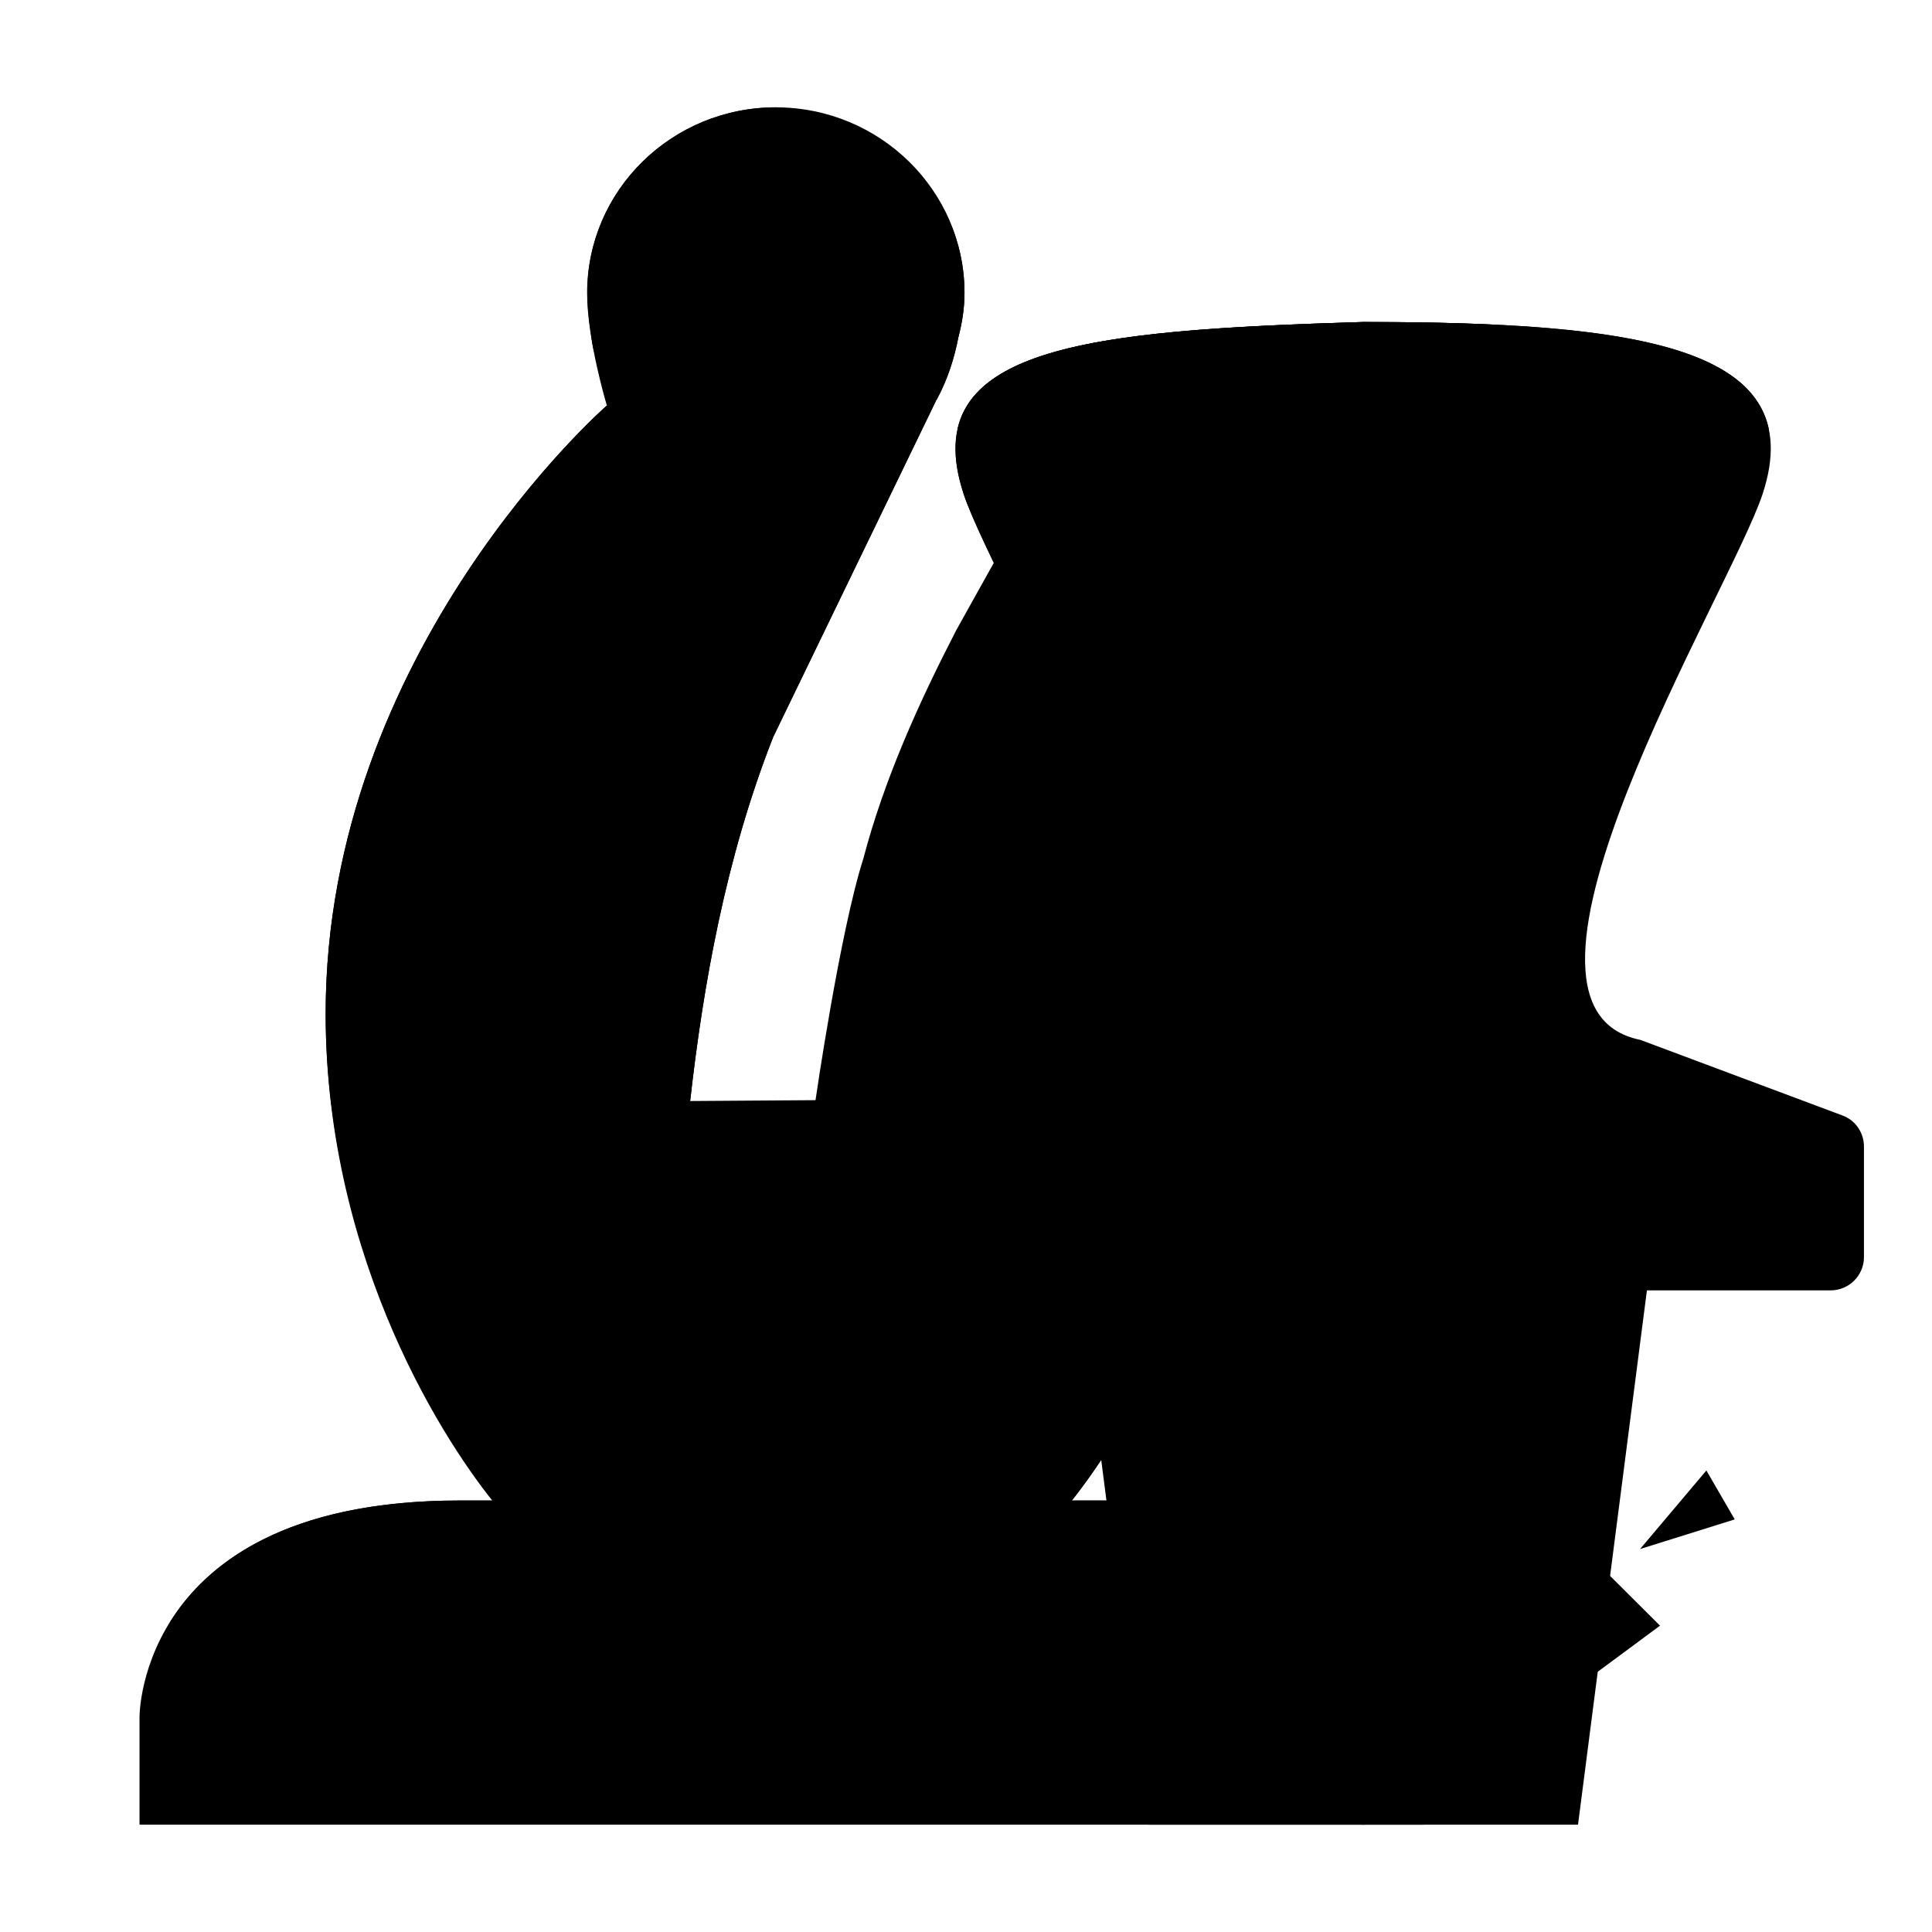
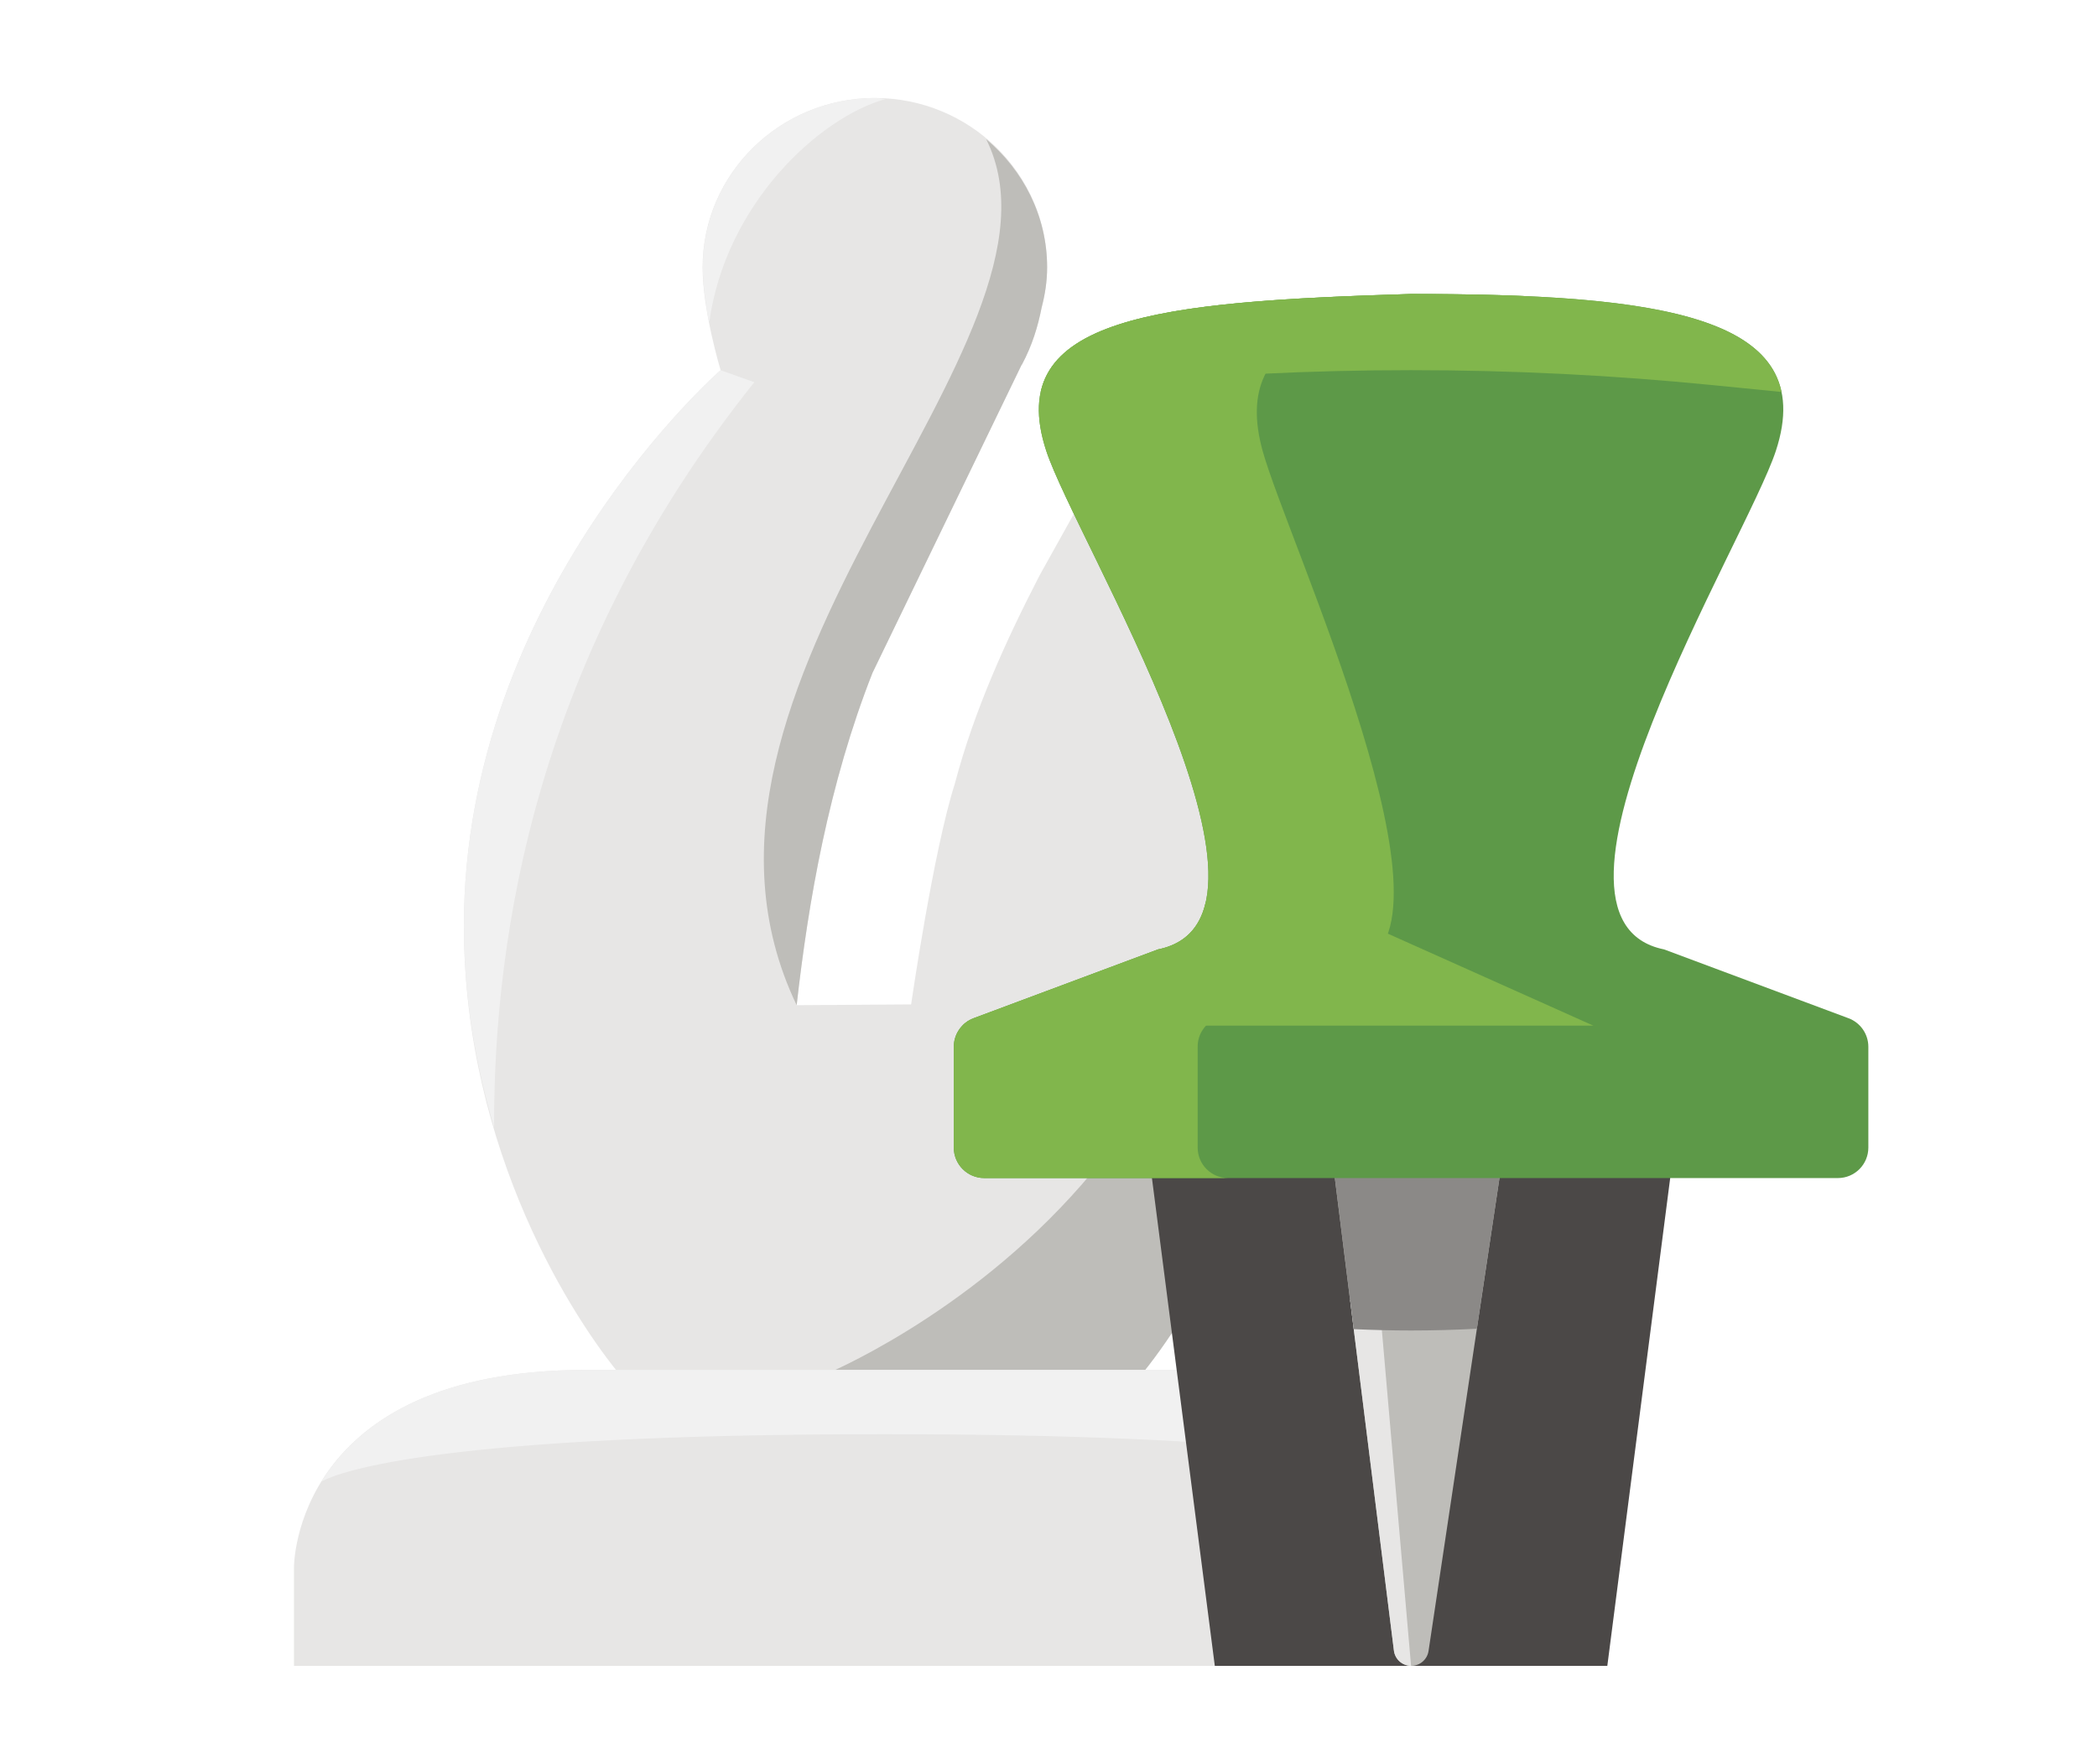
- <svg xmlns="http://www.w3.org/2000/svg" viewBox="0 0 90 90">
-   <path d="M44.55,29.35C42.84,32.66,41.2,36.26,40.22,39.99C39.12,43.43,37.99,51.25,37.99,51.25L32.15,51.29C32.75,45.96,33.79,39.99,36.02,34.33L43.63,18.61L43.64,18.61C44.17,17.62,44.46,16.66,44.65,15.69C44.82,15.04,44.93,14.36,44.93,13.64C44.93,8.87,40.98,5,36.14,5C31.3,5,27.35,8.87,27.35,13.64C27.35,15.86,28.27,18.89,28.27,18.89C28.27,18.89,15.17,30.3,15.17,47.23C15.17,58.83,20.87,67.45,23.21,70.24L49.65,70.24C52.02,67.38,57.64,58.81,57.64,47.28C57.64,35.75,52.06,27.53,48.18,22.82L48.19,22.82Z" fill="currentColor" />
-   <path d="M51.7,27.74C62.66,58.33,33.49,70.18,33.49,70.18L35.15,70.24L49.66,70.24C52.03,67.38,57.65,58.81,57.65,47.28L57.65,47.29C57.65,39.34,54.76,32.64,51.7,27.74Z" fill="currentColor" />
-   <path d="M36.15,5C31.29,5,27.36,8.87,27.36,13.64C27.36,14.09,27.4,14.58,27.46,15.06C27.54,15.52,27.56,16,27.69,16.44C28.53,10.4,33.29,6,36.69,5.05L36.7,5.05C36.51,5.04,36.34,5,36.15,5Z" fill="currentColor" />
-   <path d="M36.02,34.33L43.63,18.61L43.64,18.61C44.17,17.62,44.46,16.66,44.65,15.69C44.82,15.04,44.93,14.36,44.93,13.64C44.93,11.01,43.7,8.68,41.82,7.1C46.98,17.46,24.28,34.84,32.15,51.29C32.75,45.96,33.79,39.99,36.02,34.33Z" fill="currentColor" />
-   <path d="M15.17,47.23C15.17,51.03,15.81,54.46,16.71,57.52C16.69,47.74,18.82,33.48,29.99,19.5C29.99,19.5,29.24,19.24,28.27,18.89C28.27,18.89,15.17,30.3,15.17,47.23Z" fill="currentColor" />
-   <path d="M21.41,69.9C6.44,69.9,6.5,79.97,6.5,79.97L6.5,85L66.32,85L66.32,79.97C66.32,79.97,66.39,69.9,51.41,69.9L51.42,69.9Z" fill="currentColor" />
-   <path d="M21.4,69.9L51.41,69.9C59.3,69.9,62.99,72.69,64.74,75.34C62.81,74.63,56.44,73.18,36.61,73.18C14,73.18,8.89,75.07,7.91,75.59L7.91,75.58C9.59,72.87,13.27,69.9,21.4,69.9Z" fill="currentColor" />
-   <path d="M50.28,55.44L76.72,55.44L76.72,60.11L73.51,85L53.49,85L50.28,60.11Z" fill="currentColor" />
-   <path d="M68.94,53.89L64.39,84.24C64.33,84.68,63.95,85,63.51,85C63.06,85,62.68,84.67,62.62,84.22L58.83,53.89Z" fill="currentColor" />
-   <path d="M50.03,74.89L59.89,83.55L47.94,79.29Z" fill="currentColor" />
-   <path d="M55.6,69.44L58.66,76.01L52.64,72.4Z" fill="currentColor" />
-   <path d="M74.39,69.44L70.48,71.91L72.52,67.58Z" fill="currentColor" />
-   <path d="M80.81,70.78L76.4,72.16L79.49,68.5Z" fill="currentColor" />
-   <path d="M77.33,75.73L66.87,83.47L74.37,72.78Z" fill="currentColor" />
-   <path d="M61.94,67.11L63.5,85C63.06,85,62.68,84.67,62.63,84.23L60.39,66.33Z" fill="currentColor" />
-   <path d="M68.69,55.6L66.86,67.8C65.75,67.86,64.63,67.89,63.5,67.89C62.52,67.89,61.54,67.86,60.57,67.82L59.04,55.56C60.49,55.48,61.98,55.44,63.5,55.44C65.28,55.44,67.02,55.5,68.69,55.6Z" fill="currentColor" />
-   <path d="M41.72,60.11L85.28,60.11C86.14,60.11,86.83,59.41,86.83,58.56L86.83,53.41C86.83,52.76,86.43,52.18,85.82,51.96L76.41,48.44C68.71,46.89,80.61,27.57,82.11,23.01C84.37,16.14,76.33,15,63.5,15C50.67,15.39,42.63,16.14,44.89,23.01C46.39,27.57,58.29,46.89,50.59,48.44L41.18,51.96C40.57,52.18,40.17,52.76,40.17,53.41L40.17,58.56C40.17,59.41,40.86,60.11,41.72,60.11Z" fill="currentColor" />
-   <path d="M82.4,20L78.98,19.66C68.68,18.63,58.31,18.63,48.02,19.66L44.6,20C45.51,15.89,52.85,15.32,63.5,15C74.17,15,81.53,15.79,82.4,20Z" fill="currentColor" />
-   <path d="M40.6,52.33C40.76,52.17,40.96,52.04,41.18,51.96L50.59,48.44C51.96,48.17,52.71,47.33,53,46.11L58.9,46.11L72.8,52.33Z" fill="currentColor" />
-   <path d="M69.48,15.12C60.22,15.57,54.2,16.74,55.93,23.01C57.19,27.57,66.55,47.67,60.72,49.22L53.61,51.95C53.01,52.18,52.61,52.76,52.61,53.4L52.61,58.56C52.61,59.41,53.31,60.11,54.17,60.11L41.72,60.11C40.86,60.11,40.17,59.41,40.17,58.56L40.17,53.41C40.17,52.76,40.57,52.18,41.18,51.96L50.59,48.44C58.29,46.89,46.39,27.57,44.89,23.01C42.63,16.14,50.67,15.39,63.5,15C65.64,15,67.64,15.03,69.48,15.12Z" fill="currentColor" />
+ <svg xmlns="http://www.w3.org/2000/svg" width="107" height="90" viewBox="0 0 107 90" fill="none">
+   <path d="M56.69 22.82L53.05 29.35C51.34 32.66 49.7 36.26 48.72 39.99C47.62 43.43 46.49 51.25 46.49 51.25L40.65 51.29C41.25 45.96 42.29 39.99 44.52 34.33L52.13 18.61H52.14C52.67 17.62 52.96 16.66 53.15 15.69C53.32 15.04 53.43 14.36 53.43 13.64C53.43 8.87 49.48 5 44.64 5C39.8 5 35.85 8.87 35.85 13.64C35.85 15.86 36.77 18.89 36.77 18.89C36.77 18.89 23.67 30.3 23.67 47.23C23.67 58.83 29.37 67.45 31.71 70.24H58.15C60.52 67.38 66.14 58.81 66.14 47.28C66.14 35.75 60.56 27.53 56.68 22.82H56.69Z" fill="#E7E6E5" />
+   <path d="M66.15 47.29C66.15 39.34 63.26 32.64 60.2 27.74C71.16 58.33 41.99 70.18 41.99 70.18L43.65 70.24H58.16C60.53 67.38 66.15 58.81 66.15 47.28V47.29Z" fill="#BEBDB9" />
+   <path d="M45.2 5.05C45.01 5.04 44.84 5 44.65 5C39.79 5 35.86 8.87 35.86 13.64C35.86 14.09 35.9 14.58 35.96 15.06C36.04 15.52 36.06 16 36.19 16.44C37.03 10.4 41.79 6 45.19 5.05H45.2Z" fill="#F1F1F1" />
+   <path d="M40.65 51.29C41.25 45.96 42.29 39.99 44.52 34.33L52.13 18.61H52.14C52.67 17.62 52.96 16.66 53.15 15.69C53.32 15.04 53.43 14.36 53.43 13.64C53.43 11.01 52.2 8.68 50.32 7.1C55.48 17.46 32.78 34.84 40.65 51.29Z" fill="#BEBDB9" />
+   <path d="M36.77 18.89C36.77 18.89 23.67 30.3 23.67 47.23C23.67 51.03 24.31 54.46 25.21 57.52C25.19 47.74 27.32 33.48 38.49 19.5C38.49 19.5 37.74 19.24 36.77 18.89Z" fill="#F1F1F1" />
+   <path d="M59.92 69.9H29.91C14.94 69.9 15 79.97 15 79.97V85H74.82V79.97C74.82 79.97 74.89 69.9 59.91 69.9H59.92Z" fill="#E7E6E5" />
+   <path d="M16.41 75.58C18.09 72.87 21.77 69.9 29.9 69.9H59.91C67.8 69.9 71.49 72.69 73.24 75.34C71.31 74.63 64.94 73.18 45.11 73.18C22.5 73.18 17.39 75.07 16.41 75.59V75.58Z" fill="#F1F1F1" />
+   <g style="mix-blend-mode:darken">
+     <path d="M58.778 60.111V55.444H85.222V60.111L82.014 85H61.986L58.778 60.111Z" fill="#4B4847" />
+   </g>
+   <path d="M67.333 53.889H77.444L72.892 84.24C72.826 84.677 72.451 85 72.01 85C71.56 85 71.18 84.665 71.124 84.219L67.333 53.889Z" fill="#BEBDB9" />
+   <g style="mix-blend-mode:lighten">
+     <path d="M56.445 79.287L58.535 74.889L68.387 83.547L56.445 79.287Z" fill="#4B4847" />
+   </g>
+   <g style="mix-blend-mode:lighten">
+     <path d="M61.141 72.4L64.096 69.445L67.16 76.014L61.141 72.4Z" fill="#4B4847" />
+   </g>
+   <g style="mix-blend-mode:lighten">
+     <path d="M81.019 67.575L82.889 69.444L78.983 71.911L81.019 67.575Z" fill="#4B4847" />
+   </g>
+   <g style="mix-blend-mode:lighten">
+     <path d="M87.988 68.495L89.309 70.784L84.898 72.156L87.988 68.495Z" fill="#4B4847" />
+   </g>
+   <g style="mix-blend-mode:lighten">
+     <path d="M82.874 72.779L85.829 75.735L75.371 83.465L82.874 72.779Z" fill="#4B4847" />
+   </g>
+   <path d="M68.889 66.333L70.444 67.111L72 85C71.556 85 71.181 84.669 71.126 84.228L68.889 66.333Z" fill="#E7E6E5" />
+   <path d="M72 55.444C73.783 55.444 75.519 55.499 77.188 55.6L75.358 67.799C74.252 67.857 73.13 67.889 72 67.889C71.017 67.889 70.04 67.863 69.074 67.819L67.542 55.559C68.985 55.484 70.475 55.444 72 55.444Z" fill="#8B8987" />
+   <path d="M48.667 58.556C48.667 59.415 49.363 60.111 50.222 60.111H93.778C94.637 60.111 95.333 59.415 95.333 58.556V53.413C95.333 52.764 94.93 52.183 94.322 51.956L84.911 48.444C77.211 46.889 89.115 27.573 90.614 23.006C92.87 16.135 84.833 15 72 15C59.167 15.389 51.13 16.135 53.386 23.006C54.885 27.573 66.789 46.889 59.089 48.444L49.678 51.956C49.07 52.183 48.667 52.764 48.667 53.413V58.556Z" fill="#5D9948" />
+   <path d="M72 15C82.672 15 90.026 15.785 90.903 20.001L87.475 19.659C77.182 18.63 66.812 18.63 56.519 19.659L53.101 20C54.006 15.892 61.352 15.323 72 15Z" fill="#81B64C" />
+   <path d="M81.302 52.334H49.102C49.26 52.17 49.456 52.039 49.678 51.956L59.089 48.444C60.458 48.167 61.206 47.329 61.504 46.111H67.399L81.302 52.334Z" fill="#81B64C" />
+   <path d="M72 15C74.136 15 76.14 15.032 77.985 15.116C68.717 15.569 62.695 16.737 64.426 23.006C65.688 27.573 75.048 47.667 69.224 49.223L62.11 51.95C61.508 52.181 61.111 52.759 61.111 53.403V58.556C61.111 59.415 61.808 60.111 62.667 60.111H50.222C49.363 60.111 48.667 59.415 48.667 58.556V53.413C48.667 52.764 49.07 52.183 49.678 51.956L59.089 48.444C66.788 46.889 54.885 27.573 53.385 23.006C51.13 16.136 59.167 15.389 72 15Z" fill="#81B64C" />
</svg>
